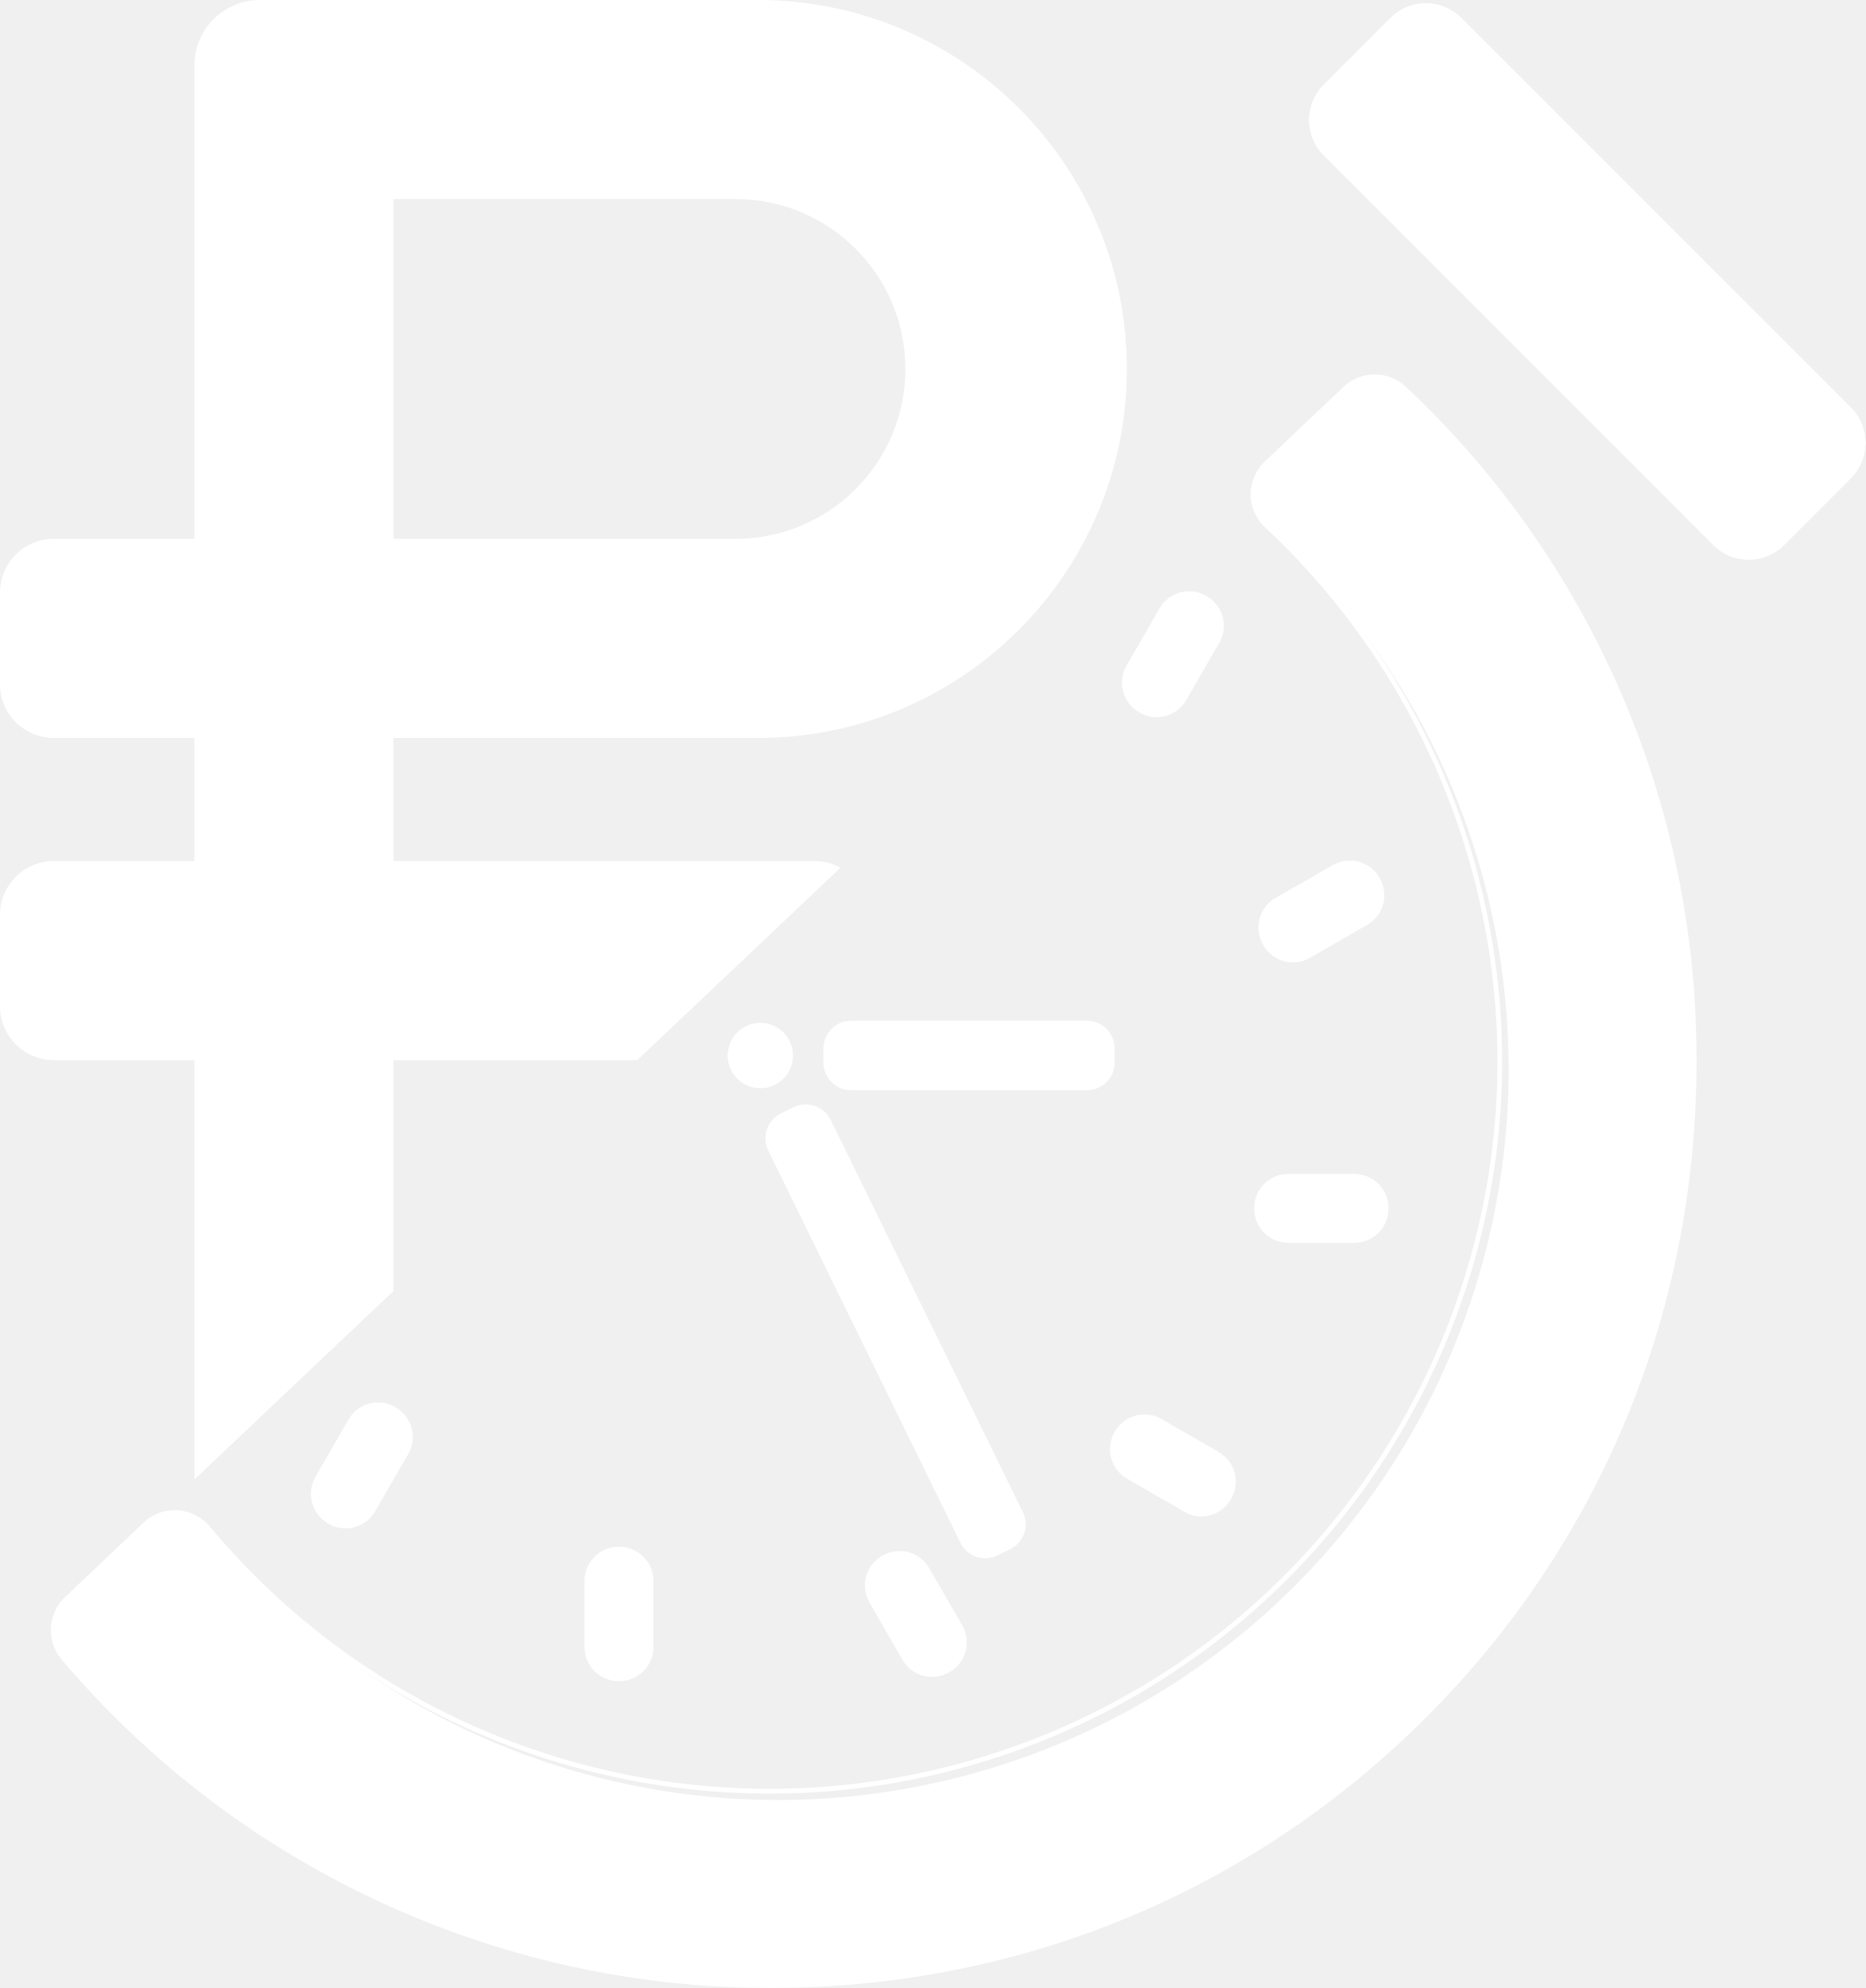
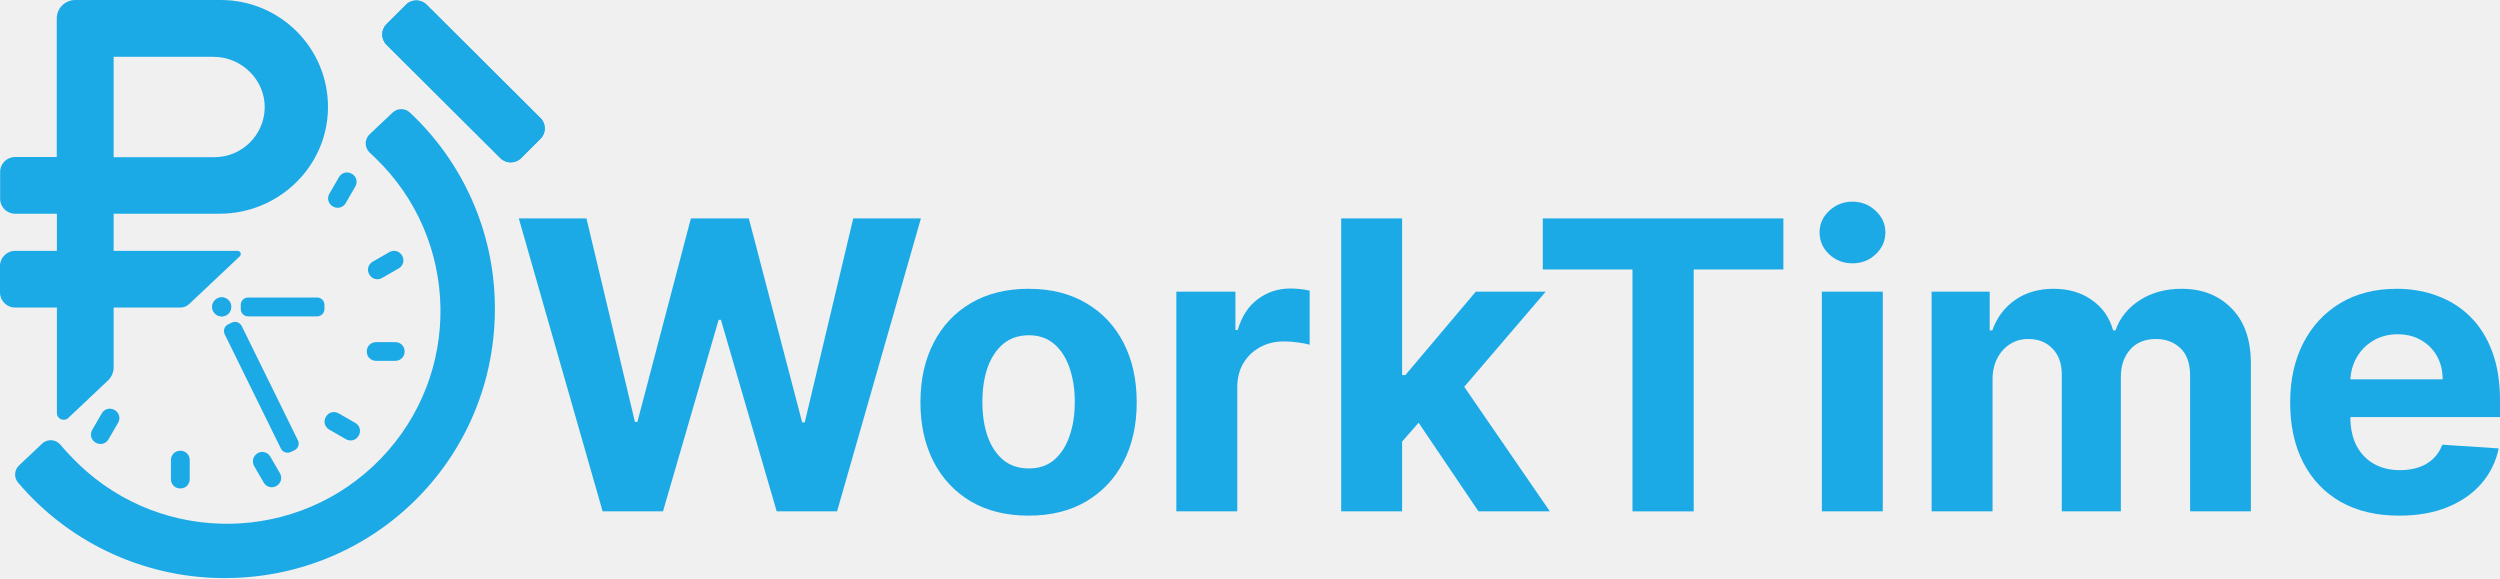
- <svg xmlns="http://www.w3.org/2000/svg" id="Слой_1" data-name="Слой 1" viewBox="0 0 400.78 427.04">
-   <defs>
-     <style>.cls-1{fill:#fff;}</style>
-   </defs>
-   <path class="cls-1" d="M298.39,526.66a13.57,13.57,0,0,0,8.84,9.34Z" transform="translate(-255.64 -193.11)" />
-   <path class="cls-1" d="M309,537.1l-1.88-.62a14,14,0,0,1-9.17-9.69l-.52-1.91Zm-9.26-8.32a13.1,13.1,0,0,0,5.49,5.8Z" transform="translate(-255.64 -193.11)" />
-   <path class="cls-1" d="M297.9,509.75l41.77-39.54V420.34h52.68l43-40.7a10.91,10.91,0,0,0-4.7-1.07h-91V351.13h78.76a78.76,78.76,0,0,0,0-157.52H311.48a13.57,13.57,0,0,0-13.58,13.57V309.36H267.19a11.05,11.05,0,0,0-11.05,11.05v19.67a11.05,11.05,0,0,0,11.05,11.05H297.9v27.44H267.2a11.07,11.07,0,0,0-11.06,11.07v19.64a11.06,11.06,0,0,0,11.06,11.06h30.7Zm41.77-237.38v-37h74a37,37,0,0,1,0,74h-74Z" transform="translate(-255.64 -193.11)" />
-   <path class="cls-1" d="M297.4,510.92V420.84H267.2a11.58,11.58,0,0,1-11.56-11.56V389.64a11.58,11.58,0,0,1,11.56-11.57h30.2V351.63H267.19a11.56,11.56,0,0,1-11.55-11.55V320.41a11.56,11.56,0,0,1,11.55-11.55H297.4V207.18a14.09,14.09,0,0,1,14.08-14.07h107a79.26,79.26,0,0,1,0,158.52H340.17v26.44h90.47a11.55,11.55,0,0,1,4.92,1.11l.66.32-43.67,41.34H340.17v49.59l-.16.15ZM267.2,379.07a10.58,10.58,0,0,0-10.56,10.57v19.64a10.58,10.58,0,0,0,10.56,10.56h31.2v88.75L339.17,470V419.84h53l42.3-40a10.56,10.56,0,0,0-3.81-.72H339.17V350.63h79.26a78.26,78.26,0,0,0,0-156.52H311.48a13.09,13.09,0,0,0-13.08,13.07V309.86H267.19a10.56,10.56,0,0,0-10.55,10.55v19.67a10.56,10.56,0,0,0,10.55,10.55H298.4v28.44Zm146.46-69.21H339.17v-75h74.49a37.5,37.5,0,0,1,0,75Zm-73.49-1h73.49a36.5,36.5,0,0,0,0-73H340.17Z" transform="translate(-255.64 -193.11)" />
-   <rect class="cls-1" x="493.71" y="326.77" width="27.85" height="13.8" rx="6.81" transform="translate(-290.78 413.34) rotate(-60)" />
-   <path class="cls-1" d="M504.14,347.18a7.29,7.29,0,0,1-3.65-1l-.14-.09a7.33,7.33,0,0,1-2.68-10l7.11-12.31a7.33,7.33,0,0,1,10-2.68l.14.08a7.31,7.31,0,0,1,2.68,10l-7.11,12.32a7.34,7.34,0,0,1-6.35,3.66Zm7-26a6.67,6.67,0,0,0-1.65.21,6.28,6.28,0,0,0-3.83,2.95l-7.11,12.31a6.32,6.32,0,0,0,2.31,8.63l.14.08a6.32,6.32,0,0,0,8.63-2.31l7.11-12.32a6.31,6.31,0,0,0-2.31-8.62l-.14-.08A6.24,6.24,0,0,0,511.13,321.15Z" transform="translate(-255.64 -193.11)" />
-   <rect class="cls-1" x="525.6" y="382" width="27.85" height="13.8" rx="6.81" transform="translate(-377.8 128.76) rotate(-30)" />
-   <path class="cls-1" d="M533.42,399.84a7.32,7.32,0,0,1-6.35-3.66L527,396a7.31,7.31,0,0,1,2.68-10L542,378.94a7.33,7.33,0,0,1,10,2.67l.08.15a7.31,7.31,0,0,1-2.68,10l-12.31,7.11A7.33,7.33,0,0,1,533.42,399.84ZM545.63,379a6.34,6.34,0,0,0-3.15.85l-12.31,7.11a6.32,6.32,0,0,0-2.31,8.63l.08.14a6.3,6.3,0,0,0,8.63,2.31l12.31-7.11a6.31,6.31,0,0,0,2.31-8.62l-.08-.15a6.34,6.34,0,0,0-5.48-3.16Z" transform="translate(-255.64 -193.11)" />
-   <rect class="cls-1" x="269.96" y="252.67" width="27.85" height="13.8" rx="6.81" />
-   <path class="cls-1" d="M546.64,460.08H532.41a7.33,7.33,0,0,1-7.31-7.32v-.17a7.32,7.32,0,0,1,7.31-7.31h14.23a7.32,7.32,0,0,1,7.31,7.31v.17A7.33,7.33,0,0,1,546.64,460.08Zm-14.23-13.8a6.32,6.32,0,0,0-6.31,6.31v.17a6.32,6.32,0,0,0,6.31,6.32h14.23a6.32,6.32,0,0,0,6.31-6.32v-.17a6.32,6.32,0,0,0-6.31-6.31Z" transform="translate(-255.64 -193.11)" />
-   <rect class="cls-1" x="500.74" y="493.99" width="13.8" height="27.85" rx="6.81" transform="translate(-441.69 500.47) rotate(-60)" />
-   <path class="cls-1" d="M513.74,518.85a7.23,7.23,0,0,1-3.65-1l-12.31-7.11a7.31,7.31,0,0,1-2.68-10l.08-.14a7.32,7.32,0,0,1,10-2.68l12.31,7.11a7.32,7.32,0,0,1,3.41,4.44,7.23,7.23,0,0,1-.73,5.55l-.08.15A7.33,7.33,0,0,1,513.74,518.85ZM501.53,498a6.31,6.31,0,0,0-5.48,3.16l-.08.14a6.3,6.3,0,0,0,2.31,8.63L510.59,517a6.32,6.32,0,0,0,8.63-2.31l.08-.15a6.31,6.31,0,0,0-2.31-8.62l-12.31-7.11A6.24,6.24,0,0,0,501.53,498Z" transform="translate(-255.64 -193.11)" />
-   <path class="cls-1" d="M452.32,525.88h.17a6.82,6.82,0,0,1,6.82,6.82v14.22a6.81,6.81,0,0,1-6.81,6.81h-.17a6.81,6.81,0,0,1-6.81-6.81V532.69A6.81,6.81,0,0,1,452.32,525.88Z" transform="translate(-464.98 105.54) rotate(-30.01)" />
-   <path class="cls-1" d="M455.9,553.32a7.33,7.33,0,0,1-6.35-3.66l-7.11-12.32a7.31,7.31,0,0,1,2.68-10l.14-.08a7.32,7.32,0,0,1,10,2.67l7.11,12.32a7.32,7.32,0,0,1-2.67,10l-.15.09A7.29,7.29,0,0,1,455.9,553.32Zm-7-26a6.28,6.28,0,0,0-3.15.84l-.14.09a6.24,6.24,0,0,0-2.95,3.83,6.31,6.31,0,0,0,.63,4.79l7.11,12.32a6.32,6.32,0,0,0,8.63,2.31l.15-.08a6.33,6.33,0,0,0,2.31-8.63l-7.11-12.32A6.33,6.33,0,0,0,448.91,527.29Z" transform="translate(-255.64 -193.11)" />
-   <rect class="cls-1" x="126.08" y="332.77" width="13.8" height="27.85" rx="6.81" />
-   <path class="cls-1" d="M388.7,554.23h-.16a7.32,7.32,0,0,1-7.32-7.32V532.69a7.32,7.32,0,0,1,7.32-7.31h.16a7.32,7.32,0,0,1,7.32,7.31v14.22A7.32,7.32,0,0,1,388.7,554.23Zm-.16-27.85a6.32,6.32,0,0,0-6.32,6.31v14.22a6.33,6.33,0,0,0,6.32,6.32h.16a6.33,6.33,0,0,0,6.32-6.32V532.69a6.32,6.32,0,0,0-6.32-6.31Z" transform="translate(-255.64 -193.11)" />
-   <path class="cls-1" d="M326.27,501H340.5a6.81,6.81,0,0,1,6.81,6.81V508a6.82,6.82,0,0,1-6.82,6.82H326.27a6.81,6.81,0,0,1-6.81-6.81v-.17A6.81,6.81,0,0,1,326.27,501Z" transform="translate(-528.81 349.56) rotate(-60)" />
-   <path class="cls-1" d="M329.89,521.43a7.23,7.23,0,0,1-3.64-1l-.15-.09a7.33,7.33,0,0,1-2.68-10l7.11-12.32a7.33,7.33,0,0,1,10-2.67l.14.08a7.33,7.33,0,0,1,2.68,10l-7.11,12.32a7.31,7.31,0,0,1-6.35,3.66Zm7-26a6.54,6.54,0,0,0-1.64.22,6.28,6.28,0,0,0-3.84,2.94l-7.11,12.32a6.32,6.32,0,0,0,2.31,8.63l.14.08a6.3,6.3,0,0,0,4.8.63,6.23,6.23,0,0,0,3.83-2.94L342.48,505a6.31,6.31,0,0,0-2.31-8.62l-.14-.09A6.34,6.34,0,0,0,336.88,495.39Z" transform="translate(-255.64 -193.11)" />
-   <rect class="cls-1" x="526.74" y="232.68" width="139.85" height="41.78" rx="10.78" transform="translate(98.42 -540.75) rotate(45)" />
-   <path class="cls-1" d="M562,193.81a10.77,10.77,0,0,0-7.62,3.16l-14.3,14.3a10.77,10.77,0,0,0,0,15.24l83.65,83.65a10.77,10.77,0,0,0,15.24,0l14.3-14.3a10.77,10.77,0,0,0,0-15.24L569.61,197a10.75,10.75,0,0,0-7.62-3.16Z" transform="translate(-255.64 -193.11)" />
-   <path class="cls-1" d="M544.62,276.52l-16.88,16a9.24,9.24,0,0,0,0,13.46c1.4,1.31,2.78,2.64,4.15,4A156.94,156.94,0,1,1,310,531.92q-5.06-5.07-9.6-10.51a9.29,9.29,0,0,0-13.52-.85l-16.88,16a9.27,9.27,0,0,0-.7,12.73,198.26,198.26,0,0,0,142.92,70.18c115.18,5,209.5-86.9,207.41-202.17A198.08,198.08,0,0,0,557.37,276.5,9.28,9.28,0,0,0,544.62,276.52Z" transform="translate(-255.64 -193.11)" />
-   <path class="cls-1" d="M421.25,620.14c-3,0-6-.06-9.08-.19A199.75,199.75,0,0,1,268.88,549.6a9.79,9.79,0,0,1,.75-13.43l16.87-16a9.61,9.61,0,0,1,7.25-2.65,9.92,9.92,0,0,1,7,3.54c3,3.61,6.24,7.14,9.58,10.47A156.43,156.43,0,0,0,577.3,426a157.13,157.13,0,0,0-45.75-115.63c-1.34-1.34-2.73-2.69-4.13-4a9.56,9.56,0,0,1-3.08-7,9.8,9.8,0,0,1,3.06-7.15l16.88-16a9.78,9.78,0,0,1,13.44,0A197.61,197.61,0,0,1,620.1,417.27c1,55.87-20.24,107.9-59.84,146.51C522.79,600.32,473.72,620.14,421.25,620.14ZM293.17,518.53a8.63,8.63,0,0,0-6,2.39l-16.88,16a8.79,8.79,0,0,0-.66,12.05,198.71,198.71,0,0,0,142.56,70c55.61,2.43,107.92-17.44,147.35-55.88s60.55-90.19,59.54-145.78A196.63,196.63,0,0,0,557,276.86a8.79,8.79,0,0,0-12.06,0l-16.88,16a8.8,8.8,0,0,0-2.75,6.42,8.6,8.6,0,0,0,2.76,6.32c1.41,1.31,2.81,2.66,4.16,4A158.16,158.16,0,0,1,578.3,426,157.43,157.43,0,0,1,309.62,532.27c-3.36-3.36-6.6-6.9-9.64-10.54a8.75,8.75,0,0,0-6.29-3.18Z" transform="translate(-255.64 -193.11)" />
-   <circle class="cls-1" cx="163.36" cy="226.72" r="6.97" />
-   <path class="cls-1" d="M419,412.86a7,7,0,1,0,7,7,7,7,0,0,0-7-7Z" transform="translate(-255.64 -193.11)" />
-   <rect class="cls-1" x="395.68" y="472.12" width="104.73" height="13.94" rx="5.44" transform="translate(425.48 -327.16) rotate(63.89)" />
-   <path class="cls-1" d="M467.32,527.84a5.93,5.93,0,0,1-5.34-3.33l-41.29-84.27a6,6,0,0,1,2.72-7.95l2.75-1.35a6,6,0,0,1,7.95,2.72l41.29,84.28a5.92,5.92,0,0,1-2.72,7.94l-2.75,1.35A5.88,5.88,0,0,1,467.32,527.84Zm-38.55-96.5a5,5,0,0,0-2.17.5l-2.75,1.35a5,5,0,0,0-2.27,6.61l41.3,84.28a5,5,0,0,0,6.61,2.26l2.75-1.35a4.94,4.94,0,0,0,2.26-6.61L433.21,434.1A5,5,0,0,0,428.77,431.34Z" transform="translate(-255.64 -193.11)" />
-   <rect class="cls-1" x="177.4" y="219.75" width="61.58" height="13.94" rx="5.44" />
-   <path class="cls-1" d="M489.18,427.3h-50.7a6,6,0,0,1-5.94-5.94V418.3a6,6,0,0,1,5.94-5.94h50.7a5.94,5.94,0,0,1,5.94,5.94v3.06A5.94,5.94,0,0,1,489.18,427.3Zm-50.7-13.94a4.94,4.94,0,0,0-4.94,4.94v3.06a4.94,4.94,0,0,0,4.94,4.94h50.7a4.94,4.94,0,0,0,4.94-4.94V418.3a4.94,4.94,0,0,0-4.94-4.94Z" transform="translate(-255.64 -193.11)" />
+ <svg xmlns="http://www.w3.org/2000/svg" width="333" height="77" viewBox="0 0 333 77" fill="none">
+   <path d="M9.1 55.669L14.376 50.684C14.865 50.232 15.137 49.6 15.137 48.932V40.966H24.038C24.455 40.966 24.872 40.803 25.18 40.514L31.942 34.138C32.214 33.886 32.032 33.416 31.651 33.416H15.137V28.467H29.241C37.108 28.467 43.634 22.199 43.688 14.342C43.743 6.43 37.326 0 29.404 0H10.025C8.665 0 7.559 1.102 7.559 2.457V20.916H2.012C0.906 20.916 0.018 21.802 0.018 22.903V26.48C0.018 27.582 0.906 28.467 2.012 28.467H7.578V33.416H2.012C0.906 33.416 0 34.319 0 35.421V38.961C0 40.063 0.906 40.966 2.012 40.966H7.578V55.001C7.578 55.813 8.52 56.211 9.1 55.669ZM15.137 7.568H28.425C32.177 7.568 35.331 10.639 35.259 14.378C35.187 18.008 32.214 20.935 28.552 20.935H15.137V7.568Z" fill="#1CAAE7" />
+   <path d="M43.87 25.811L45.157 23.59C45.501 22.994 46.245 22.795 46.843 23.138L46.879 23.156C47.477 23.5 47.677 24.24 47.332 24.836L46.045 27.058C45.701 27.654 44.958 27.853 44.359 27.509L44.323 27.491C43.725 27.148 43.525 26.39 43.87 25.811Z" fill="#1CAAE7" />
+   <path d="M49.635 34.861L51.864 33.578C52.462 33.235 53.206 33.434 53.55 34.03L53.568 34.066C53.913 34.662 53.713 35.403 53.115 35.746L50.885 37.028C50.287 37.372 49.544 37.173 49.2 36.577L49.181 36.541C48.837 35.945 49.036 35.204 49.635 34.861Z" fill="#1CAAE7" />
+   <path d="M50.088 45.572H52.662C53.351 45.572 53.895 46.114 53.895 46.8V46.836C53.895 47.523 53.351 48.065 52.662 48.065H50.088C49.399 48.065 48.855 47.523 48.855 46.836V46.8C48.855 46.114 49.399 45.572 50.088 45.572Z" fill="#1CAAE7" />
+   <path d="M43.398 55.542L43.417 55.506C43.761 54.91 44.504 54.712 45.102 55.055L47.332 56.337C47.931 56.681 48.13 57.421 47.785 58.017L47.767 58.053C47.423 58.649 46.68 58.848 46.081 58.505L43.852 57.222C43.254 56.879 43.054 56.139 43.398 55.542Z" fill="#1CAAE7" />
+   <path d="M34.298 60.383L34.316 60.365C34.915 60.022 35.658 60.221 36.002 60.817L37.289 63.038C37.634 63.635 37.434 64.375 36.836 64.718L36.818 64.736C36.22 65.08 35.477 64.881 35.132 64.285L33.845 62.063C33.519 61.467 33.718 60.727 34.298 60.383Z" fill="#1CAAE7" />
+   <path d="M24.002 60.04H24.038C24.727 60.04 25.27 60.582 25.27 61.268V63.833C25.27 64.52 24.727 65.062 24.038 65.062H24.002C23.313 65.062 22.769 64.52 22.769 63.833V61.268C22.769 60.582 23.313 60.04 24.002 60.04Z" fill="#1CAAE7" />
+   <path d="M12.273 57.277L13.56 55.055C13.904 54.459 14.647 54.26 15.246 54.603L15.282 54.621C15.88 54.965 16.08 55.723 15.735 56.301L14.448 58.523C14.104 59.119 13.36 59.318 12.762 58.974L12.744 58.956C12.146 58.631 11.928 57.873 12.273 57.277Z" fill="#1CAAE7" />
+   <path d="M56.831 0.632L71.986 15.732C72.748 16.491 72.748 17.719 71.986 18.478L69.394 21.061C68.633 21.82 67.4 21.82 66.639 21.061L51.484 5.961C50.722 5.202 50.722 3.974 51.484 3.215L54.076 0.632C54.819 -0.126 56.07 -0.126 56.831 0.632Z" fill="#1CAAE7" />
+   <path d="M55.454 0.054C54.928 0.054 54.438 0.253 54.076 0.632L51.484 3.215C50.722 3.974 50.722 5.202 51.484 5.961L66.657 21.061C67.418 21.82 68.651 21.82 69.412 21.061L72.004 18.478C72.766 17.719 72.766 16.491 72.004 15.732L56.831 0.632C56.469 0.271 55.961 0.054 55.454 0.054Z" fill="#1CAAE7" />
+   <path d="M52.299 14.992L49.236 17.882C48.565 18.514 48.529 19.562 49.163 20.248C49.181 20.266 49.218 20.302 49.236 20.32C49.489 20.555 49.743 20.79 49.997 21.043C61.291 31.917 61.599 49.871 50.686 61.124C39.773 72.377 21.754 72.684 10.46 61.81C10.224 61.593 10.007 61.359 9.789 61.142C9.173 60.528 8.593 59.896 8.049 59.245C7.451 58.523 6.399 58.433 5.674 59.029C5.638 59.047 5.62 59.083 5.602 59.101L2.538 61.991C1.885 62.605 1.831 63.617 2.411 64.285C8.883 71.925 18.291 76.531 28.316 76.965C49.2 77.868 66.294 61.268 65.913 40.442C65.75 30.797 61.672 21.621 54.62 15.01C53.949 14.378 52.952 14.378 52.299 14.992Z" fill="#1CAAE7" />
+   <path d="M29.53 42.14C30.231 42.14 30.799 41.574 30.799 40.876C30.799 40.177 30.231 39.611 29.53 39.611C28.83 39.611 28.262 40.177 28.262 40.876C28.262 41.574 28.83 42.14 29.53 42.14Z" fill="#1CAAE7" />
+   <path d="M29.53 39.611C28.824 39.611 28.262 40.171 28.262 40.876C28.262 41.58 28.824 42.14 29.53 42.14C30.238 42.14 30.799 41.58 30.799 40.876C30.799 40.171 30.219 39.611 29.53 39.611Z" fill="#1CAAE7" />
+   <path d="M32.195 43.422L39.682 58.649C39.918 59.137 39.718 59.733 39.229 59.968L38.74 60.203C38.25 60.438 37.652 60.239 37.416 59.751L29.929 44.524C29.694 44.037 29.893 43.441 30.383 43.206L30.872 42.971C31.361 42.736 31.942 42.935 32.195 43.422Z" fill="#1CAAE7" />
+   <path d="M33.047 39.629H42.238C42.782 39.629 43.217 40.063 43.217 40.605V41.165C43.217 41.707 42.782 42.14 42.238 42.14H33.047C32.504 42.14 32.069 41.707 32.069 41.165V40.605C32.069 40.063 32.504 39.629 33.047 39.629Z" fill="#1CAAE7" />
+   <path d="M80.27 68.113L69.105 29.092H78.117L84.576 56.205H84.9L92.026 29.092H99.743L106.85 56.262H107.193L113.652 29.092H122.664L111.499 68.113H103.458L96.028 42.601H95.723L88.311 68.113H80.27Z" fill="#1CAAE7" />
+   <path d="M137.007 68.684C134.047 68.684 131.488 68.056 129.328 66.798C127.182 65.528 125.524 63.762 124.355 61.501C123.187 59.228 122.602 56.592 122.602 53.594C122.602 50.571 123.187 47.929 124.355 45.668C125.524 43.395 127.182 41.629 129.328 40.371C131.488 39.101 134.047 38.466 137.007 38.466C139.966 38.466 142.52 39.101 144.666 40.371C146.826 41.629 148.49 43.395 149.658 45.668C150.827 47.929 151.411 50.571 151.411 53.594C151.411 56.592 150.827 59.228 149.658 61.501C148.49 63.762 146.826 65.528 144.666 66.798C142.52 68.056 139.966 68.684 137.007 68.684ZM137.045 62.397C138.391 62.397 139.515 62.016 140.417 61.254C141.319 60.479 141.999 59.425 142.456 58.091C142.926 56.757 143.161 55.239 143.161 53.537C143.161 51.835 142.926 50.317 142.456 48.983C141.999 47.65 141.319 46.595 140.417 45.821C139.515 45.046 138.391 44.658 137.045 44.658C135.686 44.658 134.543 45.046 133.615 45.821C132.701 46.595 132.008 47.65 131.538 48.983C131.081 50.317 130.853 51.835 130.853 53.537C130.853 55.239 131.081 56.757 131.538 58.091C132.008 59.425 132.701 60.479 133.615 61.254C134.543 62.016 135.686 62.397 137.045 62.397Z" fill="#1CAAE7" />
+   <path d="M156.689 68.113V38.847H164.558V43.953H164.863C165.396 42.137 166.292 40.765 167.549 39.838C168.807 38.898 170.255 38.428 171.894 38.428C172.3 38.428 172.738 38.453 173.208 38.504C173.678 38.555 174.091 38.625 174.447 38.714V45.916C174.066 45.801 173.539 45.7 172.865 45.611C172.192 45.522 171.576 45.478 171.017 45.478C169.823 45.478 168.756 45.738 167.816 46.259C166.889 46.767 166.152 47.478 165.606 48.393C165.073 49.307 164.806 50.362 164.806 51.556V68.113H156.689Z" fill="#1CAAE7" />
+   <path d="M185.998 59.691L186.017 49.955H187.198L196.573 38.847H205.89L193.295 53.556H191.371L185.998 59.691ZM178.643 68.113V29.092H186.76V68.113H178.643ZM196.935 68.113L188.322 55.366L193.734 49.631L206.442 68.113H196.935Z" fill="#1CAAE7" />
+   <path d="M205.499 35.894V29.092H237.547V35.894H225.601V68.113H217.446V35.894H205.499Z" fill="#1CAAE7" />
+   <path d="M242.672 68.113V38.847H250.789V68.113H242.672ZM246.75 35.075C245.543 35.075 244.508 34.674 243.644 33.874C242.793 33.061 242.368 32.09 242.368 30.959C242.368 29.841 242.793 28.882 243.644 28.082C244.508 27.269 245.543 26.863 246.75 26.863C247.957 26.863 248.985 27.269 249.837 28.082C250.7 28.882 251.132 29.841 251.132 30.959C251.132 32.09 250.7 33.061 249.837 33.874C248.985 34.674 247.957 35.075 246.75 35.075Z" fill="#1CAAE7" />
+   <path d="M257.291 68.113V38.847H265.027V44.011H265.37C265.98 42.296 266.996 40.943 268.418 39.952C269.841 38.961 271.543 38.466 273.525 38.466C275.532 38.466 277.24 38.968 278.65 39.971C280.06 40.962 281 42.308 281.47 44.011H281.775C282.372 42.334 283.452 40.994 285.014 39.99C286.589 38.974 288.45 38.466 290.597 38.466C293.328 38.466 295.544 39.336 297.246 41.076C298.961 42.804 299.818 45.255 299.818 48.431V68.113H291.721V50.031C291.721 48.406 291.289 47.186 290.425 46.373C289.561 45.56 288.482 45.154 287.186 45.154C285.713 45.154 284.563 45.624 283.737 46.564C282.912 47.491 282.499 48.717 282.499 50.241V68.113H274.63V49.86C274.63 48.425 274.217 47.281 273.391 46.43C272.578 45.579 271.505 45.154 270.171 45.154C269.269 45.154 268.456 45.382 267.732 45.84C267.021 46.284 266.456 46.913 266.037 47.726C265.618 48.526 265.408 49.466 265.408 50.546V68.113H257.291Z" fill="#1CAAE7" />
+   <path d="M319.567 68.684C316.557 68.684 313.966 68.075 311.794 66.855C309.634 65.623 307.97 63.883 306.802 61.635C305.633 59.374 305.049 56.7 305.049 53.613C305.049 50.603 305.633 47.961 306.802 45.687C307.97 43.413 309.615 41.642 311.736 40.371C313.87 39.101 316.373 38.466 319.243 38.466C321.174 38.466 322.972 38.777 324.636 39.4C326.312 40.009 327.773 40.93 329.018 42.162C330.275 43.395 331.253 44.944 331.952 46.811C332.651 48.666 333 50.838 333 53.328V55.557H308.288V50.527H325.36C325.36 49.358 325.106 48.323 324.597 47.421C324.089 46.519 323.384 45.814 322.483 45.306C321.593 44.785 320.558 44.525 319.377 44.525C318.145 44.525 317.052 44.811 316.1 45.382C315.16 45.941 314.423 46.697 313.889 47.65C313.356 48.59 313.083 49.638 313.07 50.794V55.576C313.07 57.024 313.337 58.275 313.87 59.329C314.417 60.384 315.185 61.197 316.176 61.768C317.167 62.34 318.342 62.626 319.701 62.626C320.603 62.626 321.428 62.498 322.178 62.244C322.927 61.99 323.569 61.609 324.102 61.101C324.636 60.593 325.042 59.971 325.321 59.234L332.829 59.729C332.447 61.533 331.666 63.108 330.485 64.455C329.316 65.788 327.805 66.83 325.95 67.579C324.108 68.316 321.981 68.684 319.567 68.684Z" fill="#1CAAE7" />
</svg>
